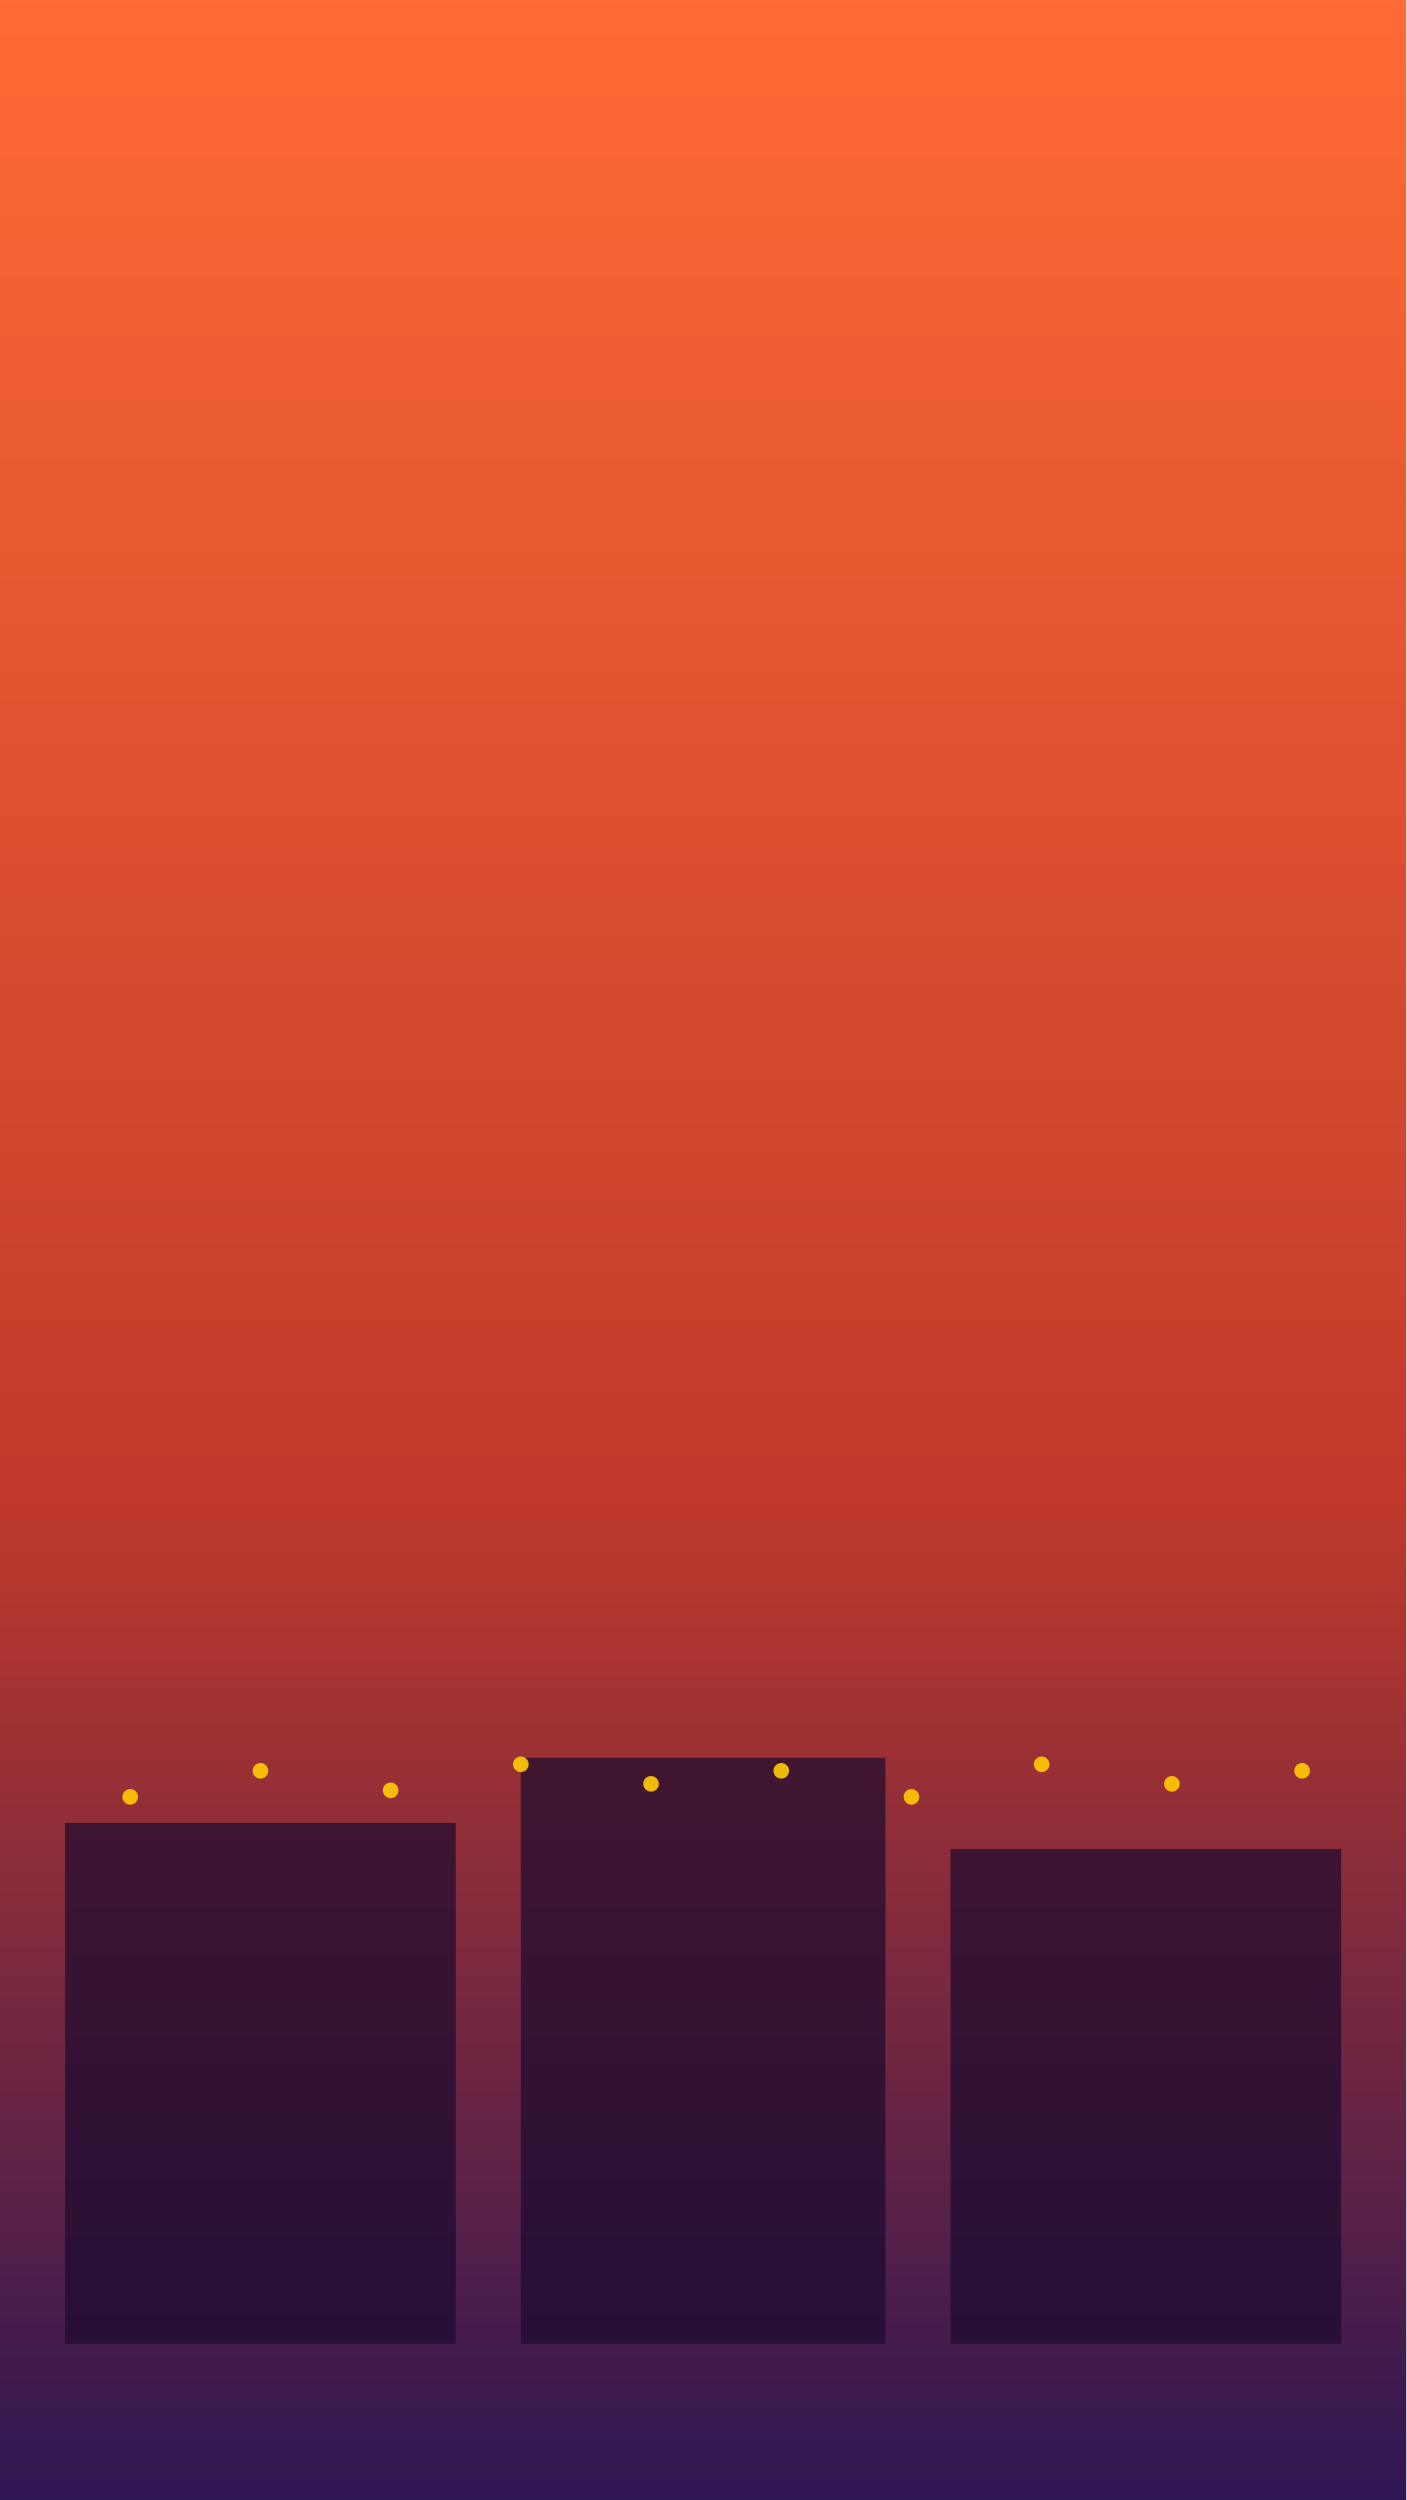
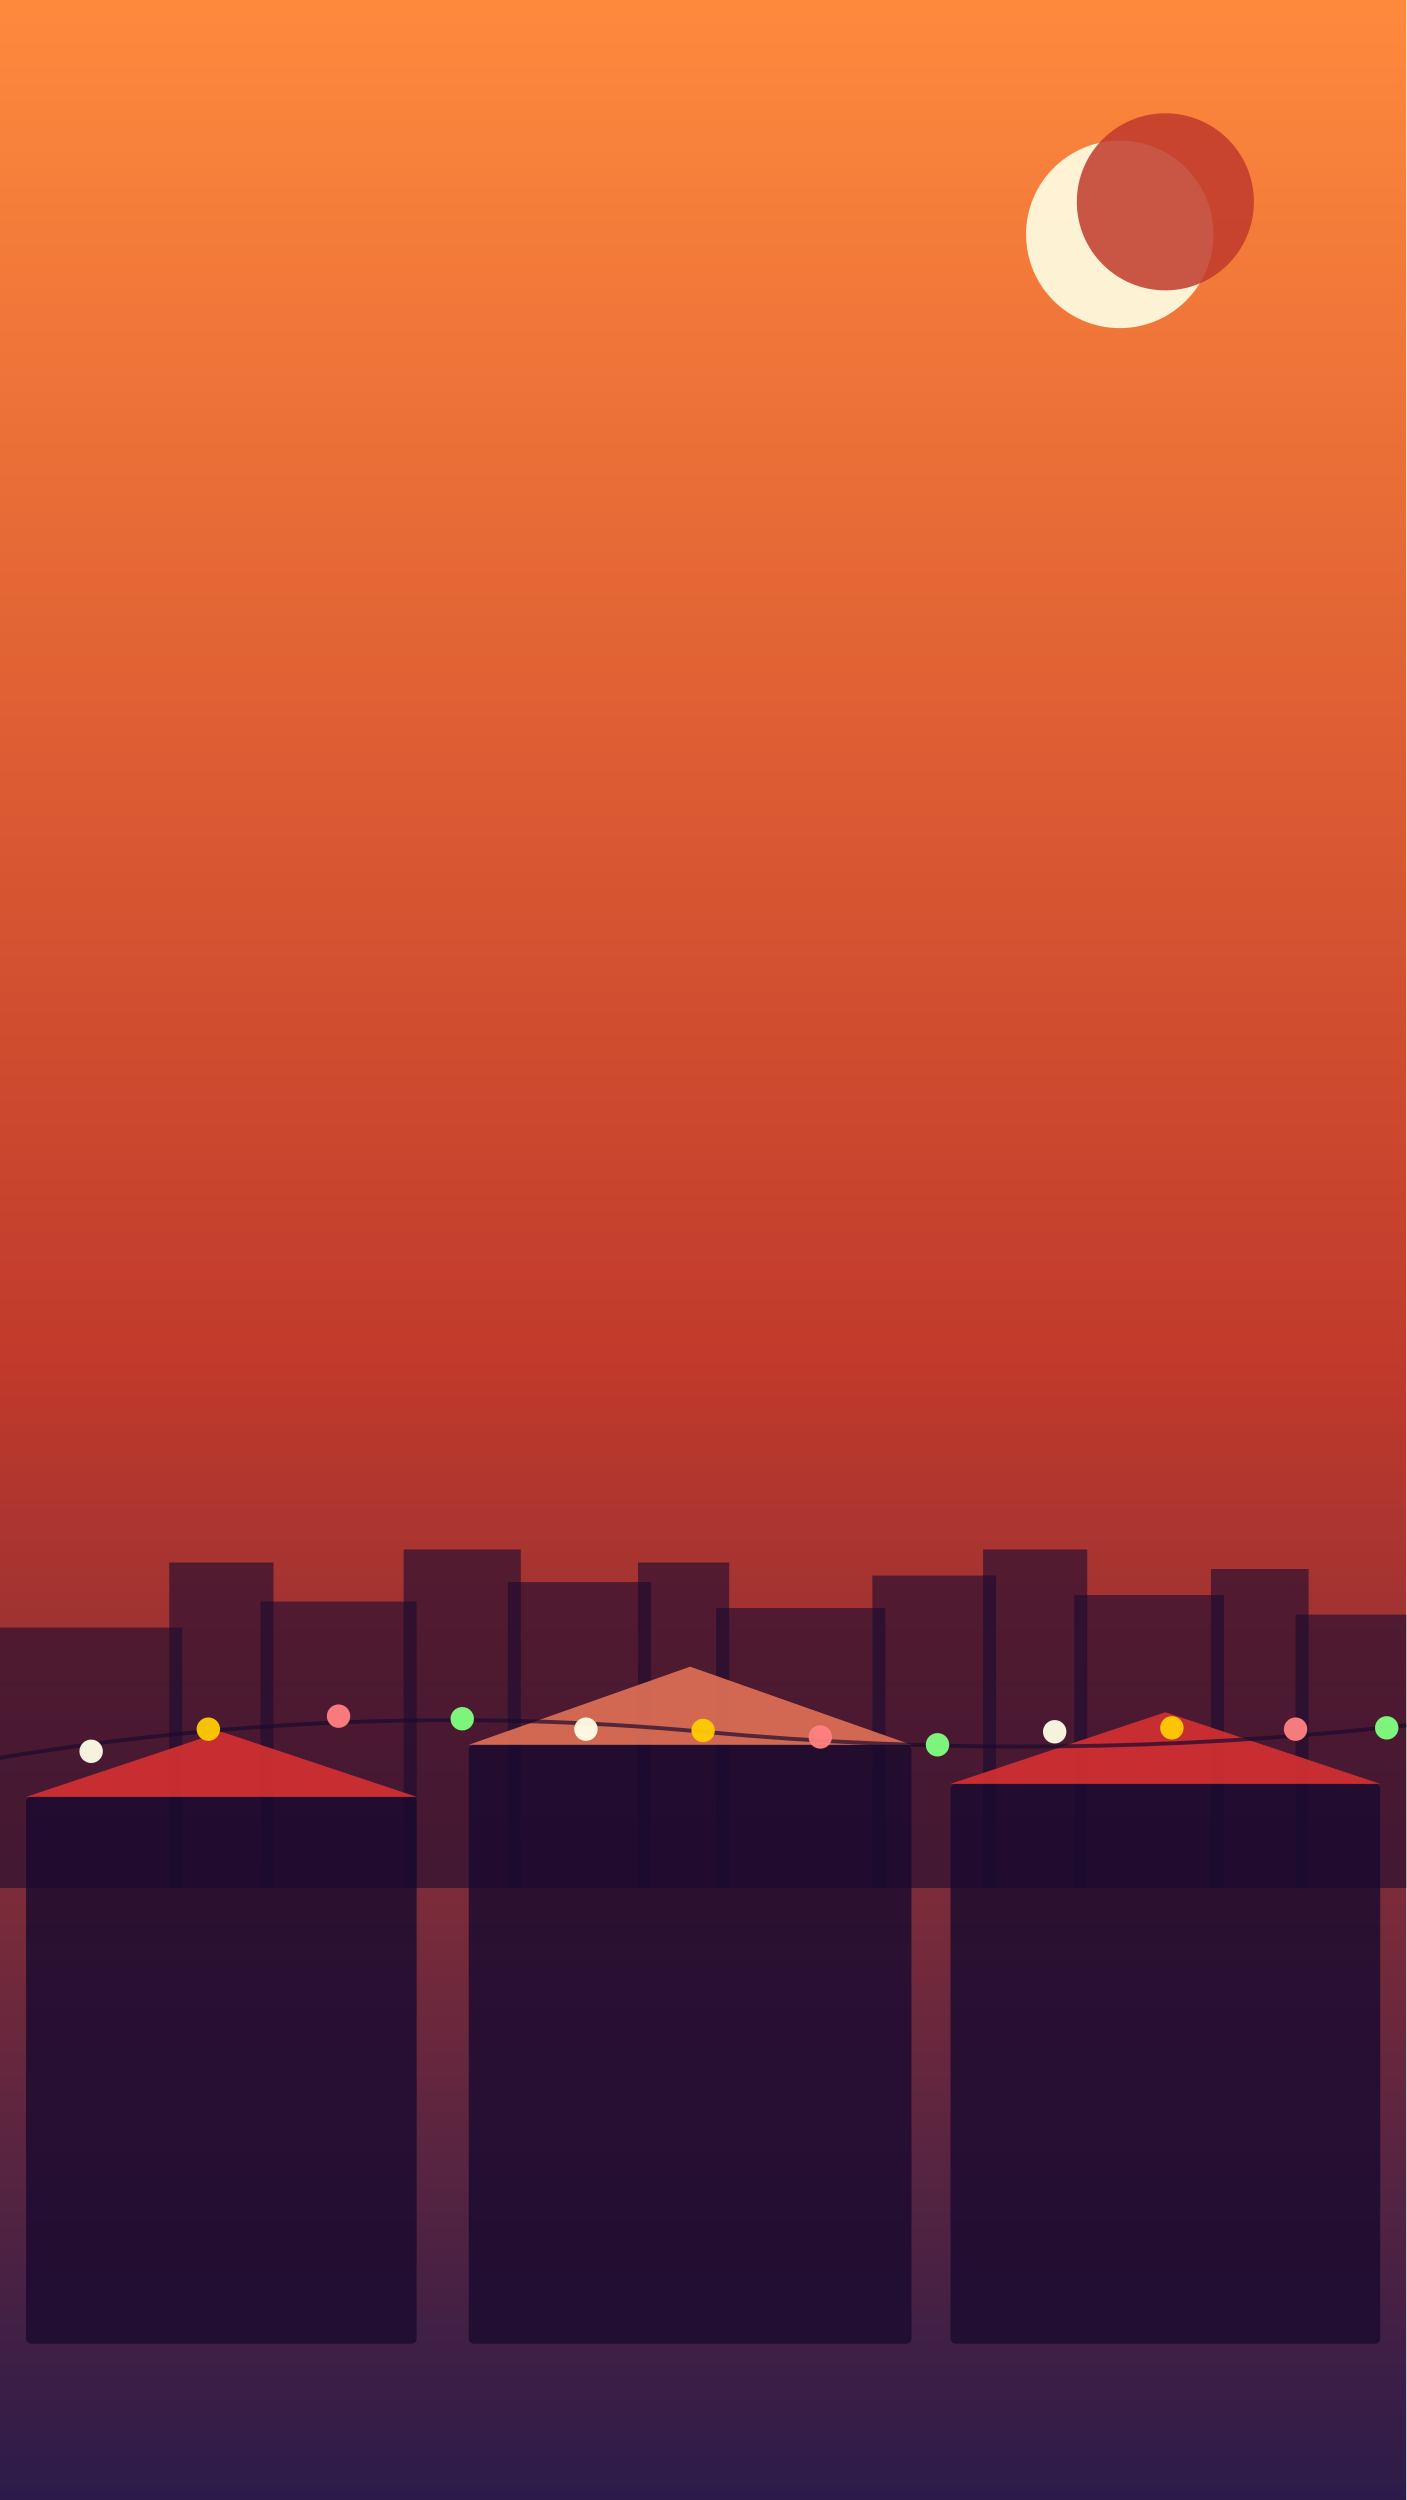
- <svg xmlns="http://www.w3.org/2000/svg" viewBox="0 0 1080 1920">
+ <svg xmlns="http://www.w3.org/2000/svg" width="1080" height="1920" viewBox="0 0 1080 1920">
  <defs>
-     <linearGradient id="bg" x1="0" y1="0" x2="0" y2="1">
-       <stop offset="0%" stop-color="#ff6b35" />
-       <stop offset="60%" stop-color="#c0392b" />
-       <stop offset="100%" stop-color="#2c1654" />
+     <linearGradient id="sky" x1="0" y1="0" x2="0" y2="1">
+       <stop offset="0%" stop-color="#ff8a3d" />
+       <stop offset="55%" stop-color="#c0392b" />
+       <stop offset="100%" stop-color="#2a1b4a" />
    </linearGradient>
  </defs>
-   <rect width="1080" height="1920" fill="url(#bg)" />
-   <rect x="50" y="1400" width="300" height="400" fill="#1a0a2e" opacity="0.7" />
-   <rect x="400" y="1350" width="280" height="450" fill="#1a0a2e" opacity="0.7" />
-   <rect x="730" y="1420" width="300" height="380" fill="#1a0a2e" opacity="0.7" />
-   <circle cx="100" cy="1380" r="6" fill="#ffcc02" opacity="0.9" />
-   <circle cx="200" cy="1360" r="6" fill="#ffcc02" opacity="0.9" />
-   <circle cx="300" cy="1375" r="6" fill="#ffcc02" opacity="0.9" />
-   <circle cx="400" cy="1355" r="6" fill="#ffcc02" opacity="0.9" />
-   <circle cx="500" cy="1370" r="6" fill="#ffcc02" opacity="0.9" />
-   <circle cx="600" cy="1360" r="6" fill="#ffcc02" opacity="0.9" />
-   <circle cx="700" cy="1380" r="6" fill="#ffcc02" opacity="0.9" />
-   <circle cx="800" cy="1355" r="6" fill="#ffcc02" opacity="0.9" />
-   <circle cx="900" cy="1370" r="6" fill="#ffcc02" opacity="0.9" />
-   <circle cx="1000" cy="1360" r="6" fill="#ffcc02" opacity="0.9" />
+   <rect width="1080" height="1920" fill="url(#sky)" />
+   <circle cx="860" cy="180" r="72" fill="#fff8dc" opacity="0.95" />
+   <circle cx="895" cy="155" r="68" fill="#c0392b" opacity="0.85" />
+   <rect x="0" y="1250" width="140" height="200" fill="#1a0a2e" opacity="0.6" />
+   <rect x="130" y="1200" width="80" height="250" fill="#1a0a2e" opacity="0.6" />
+   <rect x="200" y="1230" width="120" height="220" fill="#1a0a2e" opacity="0.6" />
+   <rect x="310" y="1190" width="90" height="260" fill="#1a0a2e" opacity="0.6" />
+   <rect x="390" y="1215" width="110" height="235" fill="#1a0a2e" opacity="0.6" />
+   <rect x="490" y="1200" width="70" height="250" fill="#1a0a2e" opacity="0.6" />
+   <rect x="550" y="1235" width="130" height="215" fill="#1a0a2e" opacity="0.6" />
+   <rect x="670" y="1210" width="95" height="240" fill="#1a0a2e" opacity="0.6" />
+   <rect x="755" y="1190" width="80" height="260" fill="#1a0a2e" opacity="0.6" />
+   <rect x="825" y="1225" width="115" height="225" fill="#1a0a2e" opacity="0.6" />
+   <rect x="930" y="1205" width="75" height="245" fill="#1a0a2e" opacity="0.6" />
+   <rect x="995" y="1240" width="85" height="210" fill="#1a0a2e" opacity="0.6" />
+   <rect x="20" y="1380" width="300" height="420" rx="4" fill="#1a0a2e" opacity="0.82" />
+   <polygon points="20,1380 170,1330 320,1380" fill="#d63031" opacity="0.9" />
+   <rect x="360" y="1340" width="340" height="460" rx="4" fill="#1a0a2e" opacity="0.82" />
+   <polygon points="360,1340 530,1280 700,1340" fill="#e17055" opacity="0.9" />
+   <rect x="730" y="1370" width="330" height="430" rx="4" fill="#1a0a2e" opacity="0.82" />
+   <polygon points="730,1370 895,1315 1060,1370" fill="#d63031" opacity="0.9" />
+   <path d="M0 1350 Q270 1305 540 1330 Q810 1355 1080 1325" stroke="#1a0a2e" stroke-width="3" fill="none" opacity="0.7" />
+   <circle cx="70" cy="1345" r="9" fill="#fffde7" opacity="0.95" />
+   <circle cx="160" cy="1328" r="9" fill="#ffcc00" opacity="0.95" />
+   <circle cx="260" cy="1318" r="9" fill="#ff8080" opacity="0.95" />
+   <circle cx="355" cy="1320" r="9" fill="#80ff80" opacity="0.95" />
+   <circle cx="450" cy="1328" r="9" fill="#fffde7" opacity="0.95" />
+   <circle cx="540" cy="1329" r="9" fill="#ffcc00" opacity="0.95" />
+   <circle cx="630" cy="1334" r="9" fill="#ff8080" opacity="0.95" />
+   <circle cx="720" cy="1340" r="9" fill="#80ff80" opacity="0.95" />
+   <circle cx="810" cy="1330" r="9" fill="#fffde7" opacity="0.95" />
+   <circle cx="900" cy="1327" r="9" fill="#ffcc00" opacity="0.95" />
+   <circle cx="995" cy="1328" r="9" fill="#ff8080" opacity="0.95" />
+   <circle cx="1065" cy="1327" r="9" fill="#80ff80" opacity="0.95" />
</svg>
